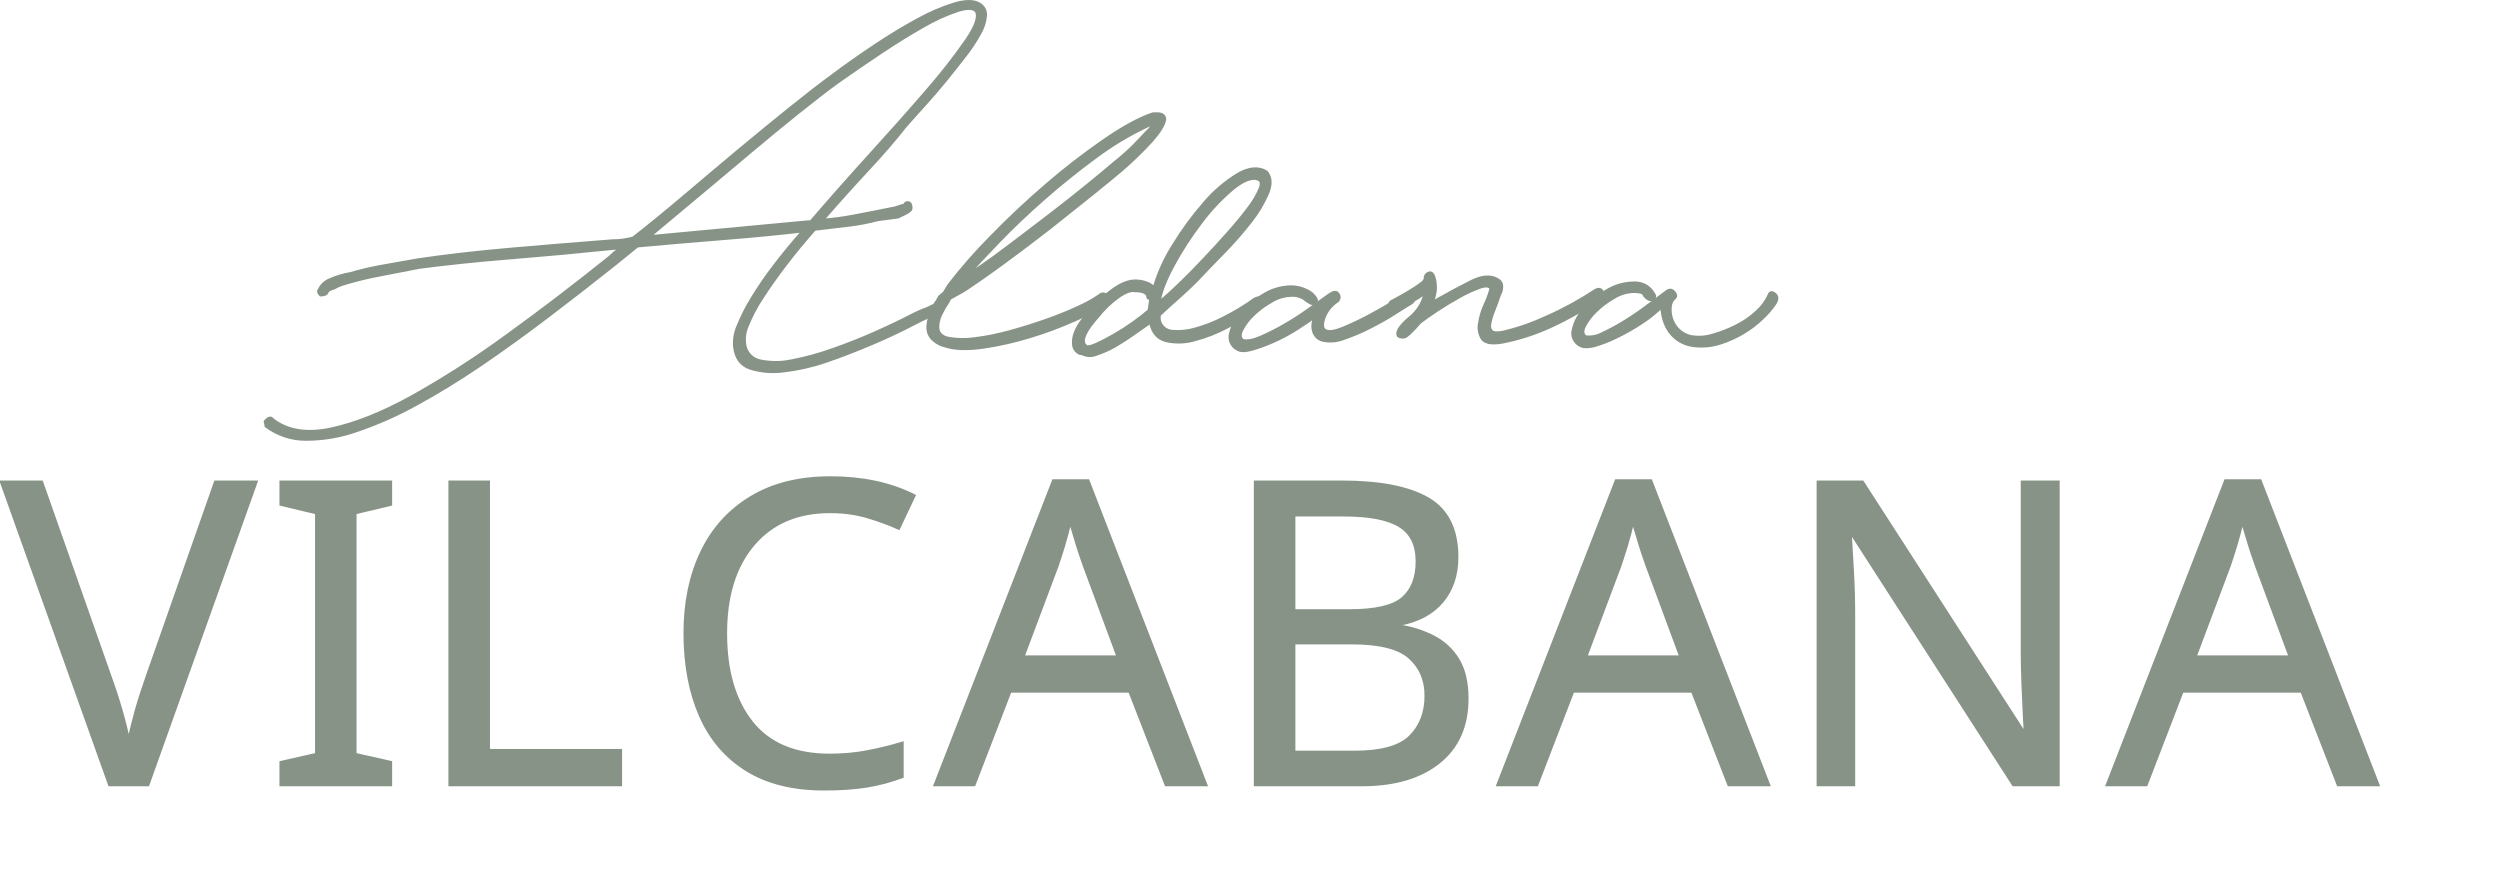
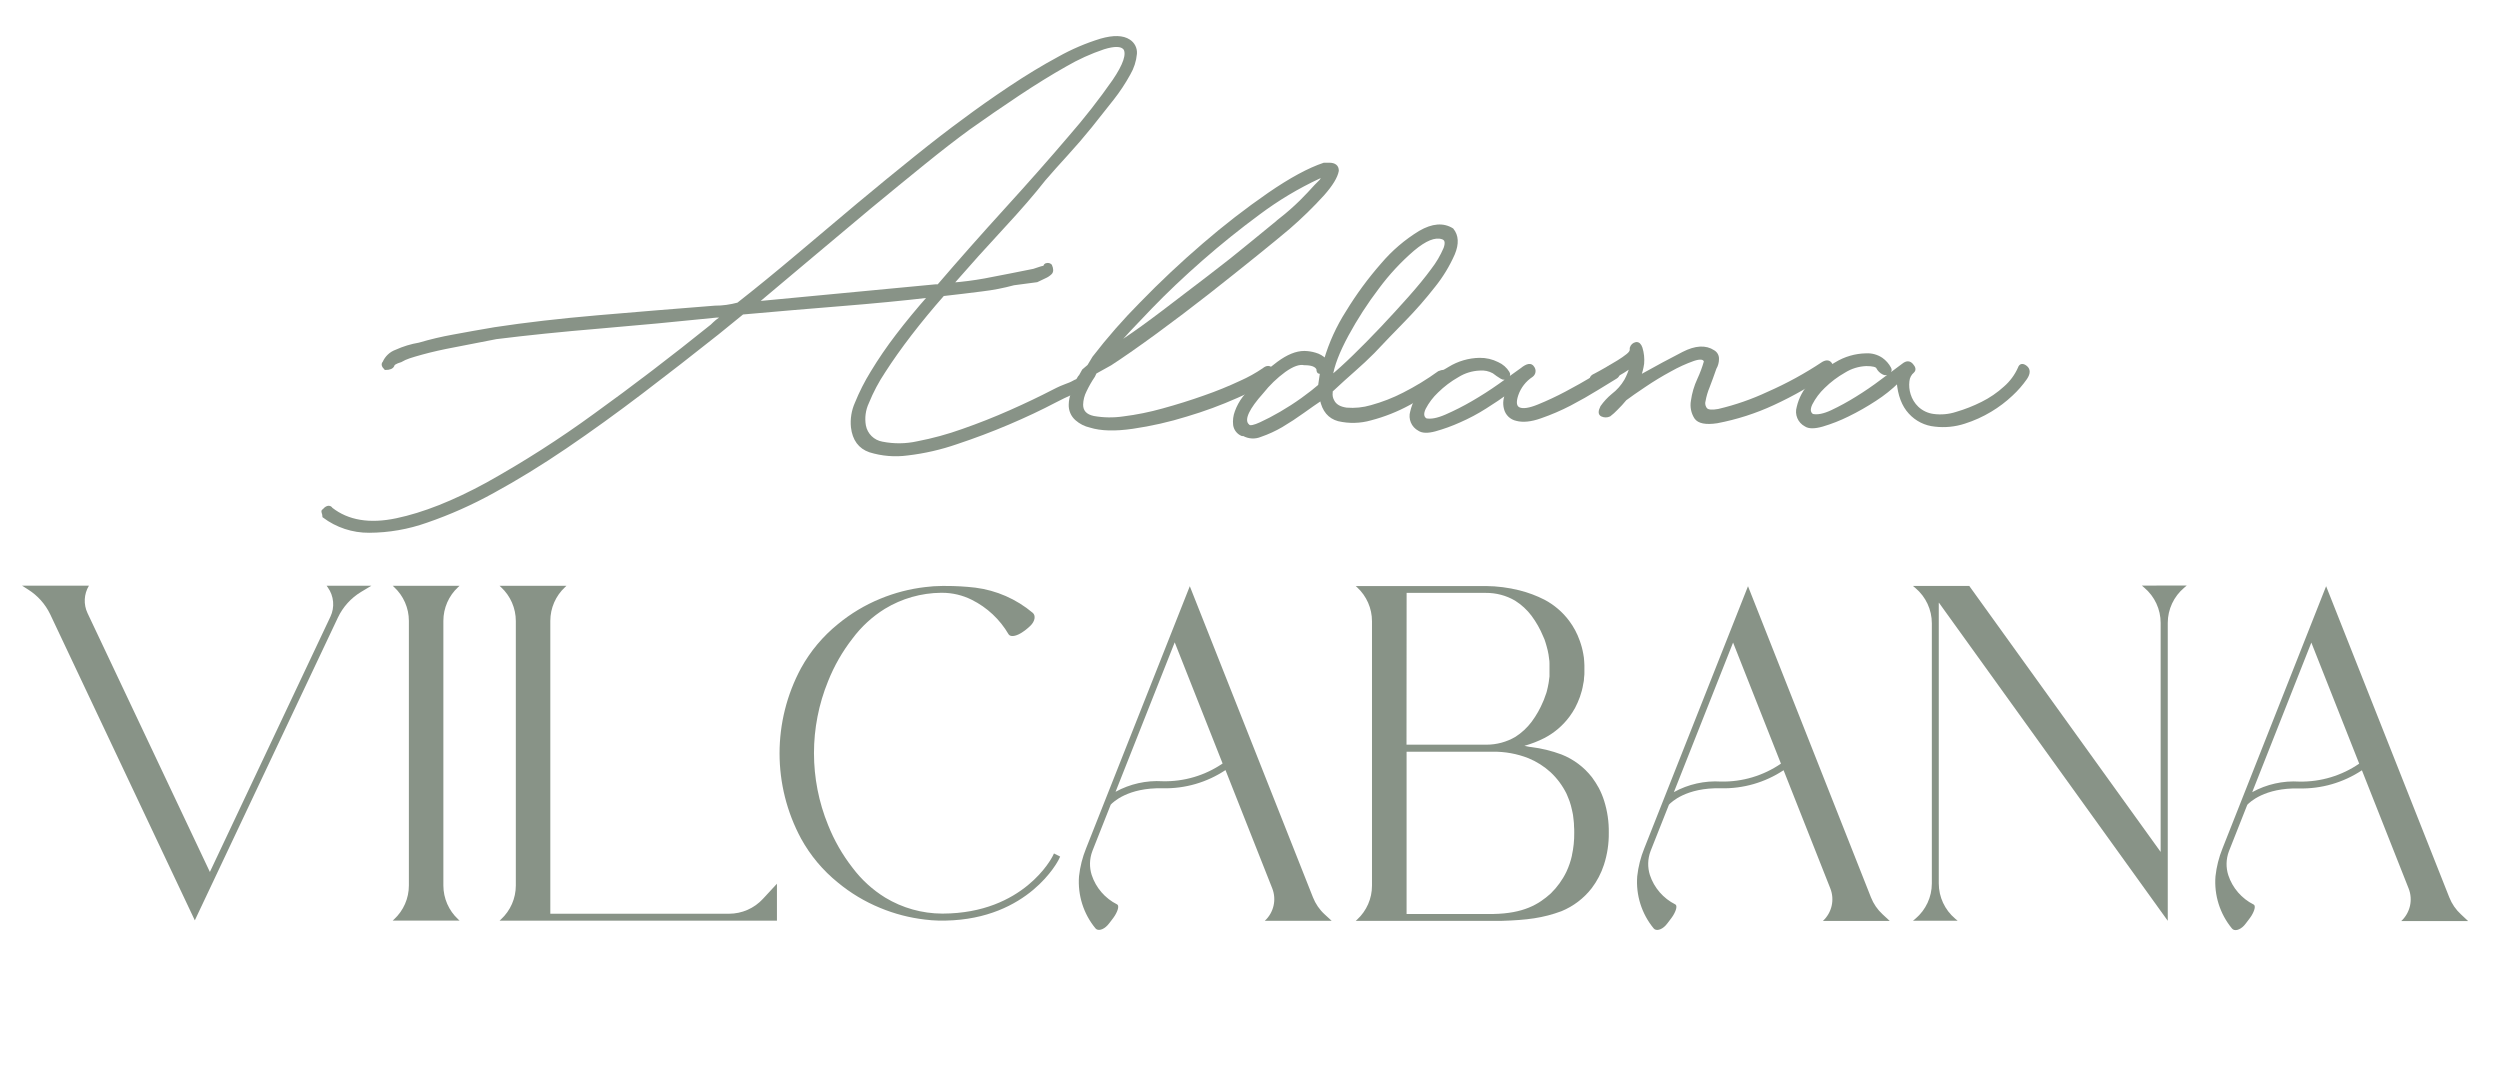
- <svg xmlns="http://www.w3.org/2000/svg" id="Capa_1" data-name="Capa 1" viewBox="219.13 407.91 734.26 257.93">
+ <svg xmlns="http://www.w3.org/2000/svg" id="Capa_1" data-name="Capa 1" viewBox="0 0 710.41 308.57">
  <defs>
-     <style>.cls-1{font-size:124.37px;font-family:EdensorFREE, Edensor;letter-spacing:0.02em;}.cls-1,.cls-4{fill:#889387;stroke:#889387;stroke-miterlimit:10;}.cls-2{letter-spacing:-0.02em;}.cls-3{letter-spacing:0.02em;}.cls-4{stroke-width:0.75px;}</style>
+     <style>.cls-1,.cls-2{fill:#889387;}.cls-2{stroke:#889387;stroke-miterlimit:10;stroke-width:0.75px;}</style>
  </defs>
-   <text class="cls-1" transform="matrix(1, 0, 0, 1, 219.63, 638.34)">VI<tspan class="cls-2" x="119.64" y="0">L</tspan>
-     <tspan class="cls-3" x="193.15" y="0">CABANA</tspan>
-   </text>
-   <path class="cls-4" d="M313.26,494.61c-.66-.67-.8-1.21-.4-1.61a5.56,5.56,0,0,1,3.21-3,24.51,24.51,0,0,1,6-1.8,86,86,0,0,1,8.92-2.11q4.92-.9,10.73-1.9,12-1.8,26.87-3.11t30.48-2.51a20.46,20.46,0,0,0,3-.2,28.54,28.54,0,0,0,3-.6q7.41-5.81,15.44-12.63t15.84-13.34q7.83-6.51,14.94-12.23T463.67,430q5.61-4.21,12.23-8.63t12.73-7.72a56.59,56.59,0,0,1,11-4.71c3.27-.93,5.72-.87,7.32.2a3.64,3.64,0,0,1,1.7,3.41,12.58,12.58,0,0,1-1.7,5.21,47.57,47.57,0,0,1-4.31,6.52q-2.71,3.51-5.72,7.22c-2,2.47-4.08,4.88-6.21,7.22s-4.08,4.51-5.82,6.52q-4.21,5.42-10.83,12.53t-13.23,14.74a81.09,81.09,0,0,0,8.52-1.11c2.47-.46,4.71-.9,6.72-1.3l6-1.2,1.81-.6a3.38,3.38,0,0,1,1-.2.65.65,0,0,1,.6-.71,1.12,1.12,0,0,1,1,.31c.4.93.4,1.6,0,2a5,5,0,0,1-1.51,1c-.6.27-1.3.61-2.1,1l-6,.8a59.24,59.24,0,0,1-8.32,1.6c-3.15.4-6.52.8-10.13,1.2q-4.62,5.22-8.52,10.33t-6.82,9.63a45.93,45.93,0,0,0-4.31,8.12,10.14,10.14,0,0,0-.8,6,5.65,5.65,0,0,0,4.61,4.51,22.59,22.59,0,0,0,9.22-.1,80.31,80.31,0,0,0,11.73-3.21q6.33-2.2,12.44-4.91t11.13-5.32c3.34-1.73,3.71-1.43,5.58-2.5a1.17,1.17,0,1,1,1.2,2c-2,1.34-2.61,1.27-6.28,3.21s-7.72,3.84-12.13,5.72S466.57,512.42,462,514a60.67,60.67,0,0,1-12.73,2.91,22.72,22.72,0,0,1-9.83-.81c-2.68-.93-4.21-3-4.61-6.21a12.24,12.24,0,0,1,1-6.22,54.42,54.42,0,0,1,4.11-8.12,108.12,108.12,0,0,1,6.52-9.53q3.81-5,8.42-10.22-10.23,1.2-22.76,2.2t-25.77,2.21l-6.42,5.21q-9.83,7.83-19.85,15.44t-19.75,14.24q-9.74,6.62-19,11.63A107.32,107.32,0,0,1,324,534.41,45.17,45.17,0,0,1,309.05,537a19.51,19.51,0,0,1-11.83-3.91,3.08,3.08,0,0,0-.2-1c-.13-.4-.06-.61.2-.61a2,2,0,0,1,1-.8.82.82,0,0,1,1,.4q6.42,5,16.94,2.81t23.57-9.32a272.79,272.79,0,0,0,28.07-18q15-10.83,30.48-23.26c.4-.4.83-.81,1.3-1.21a9.61,9.61,0,0,1,1.91-1.2h-2q-15.63,1.61-30.48,2.81t-26.87,2.8q-6,1.21-10.83,2.11c-3.21.6-6,1.24-8.42,1.91-1.47.4-2.61.73-3.41,1a11.07,11.07,0,0,0-2.2,1q-2,.6-2,1.2C315,494.34,314.34,494.61,313.26,494.61Zm192.52-83.42c-.81-.94-2.61-1-5.42-.11a53.73,53.73,0,0,0-9.92,4.52q-5.71,3.21-12.34,7.62T465.27,432q-5.22,3.81-11.83,9.12T439.5,452.59q-7.32,6.12-14.94,12.54t-14.64,12.23L456.45,473h.8q8.42-9.82,17.64-19.95t16.55-18.65A169.69,169.69,0,0,0,503,419.61Q507.18,413.4,505.78,411.19Z" />
-   <path class="cls-4" d="M496.85,509.62a8.07,8.07,0,0,1-3.61-1.86,4.81,4.81,0,0,1-1.65-3.84,8.47,8.47,0,0,1,.55-2.85c.36-1,.77-2.11,1.21-3.28l.62-1.05.25-.26c.7-1.24.32-.54.81-1.46l1.38-1.17,1.32-2.19a149.88,149.88,0,0,1,12.37-14.13q7.77-8,16.32-15.33a197.75,197.75,0,0,1,17-13.15q8.43-5.81,14.34-7.77h1.32c1.46,0,2.19.58,2.19,1.75q-.45,2.42-3.73,6.13a102.1,102.1,0,0,1-9,8.76q-2.85,2.41-8.54,7t-12.37,9.86Q520.94,480,514,485.08t-11.93,8.33l-3.95,2.19-.43.88a30,30,0,0,0-2.2,3.83,8.52,8.52,0,0,0-.87,3.61q0,2.63,3.07,3.29a24.57,24.57,0,0,0,7.77.11,69.35,69.35,0,0,0,10.3-2.08q5.58-1.53,10.84-3.4t9.42-3.83a37.57,37.57,0,0,0,5.91-3.29q1.32-1.1,2.19,0c.58.73.44,1.46-.44,2.19a39.82,39.82,0,0,1-8.65,4.93,109.56,109.56,0,0,1-13.14,4.93,92.34,92.34,0,0,1-14,3.18Q501,510.93,496.85,509.62Zm49.5-53.89a65.74,65.74,0,0,0,5.37-4.71c1.39-1.38,2.66-2.73,3.83-4l1.32-1.31.87-1.32-1.31.44a88.35,88.35,0,0,0-15.55,9.31q-7.89,5.81-15.12,12.16t-13.14,12.48q-5.91,6.13-9.64,10.3l3.07-2.19q3.94-2.64,9.86-7.12t11.93-9.09q6-4.61,11.07-8.76T546.35,455.73Z" />
-   <path class="cls-4" d="M536.38,511.81a3.25,3.25,0,0,1-2-2.52,7.58,7.58,0,0,1,.44-3.51,13.94,13.94,0,0,1,2-3.61,28.86,28.86,0,0,1,2.63-3.07,33.55,33.55,0,0,1,6.35-6c2.48-1.82,4.75-2.74,6.79-2.74a10.48,10.48,0,0,1,2.85.44,6,6,0,0,1,2.63,1.53,48.75,48.75,0,0,1,5.69-12.48,89.85,89.85,0,0,1,9.09-12.38,40.81,40.81,0,0,1,9.86-8.43q4.93-2.85,8.43-.66,2,2.42.33,6.35a36.76,36.76,0,0,1-5,8.33,105.72,105.72,0,0,1-7.88,9q-4.5,4.59-8,8.32-2.41,2.42-5,4.71c-1.76,1.54-3.73,3.32-5.92,5.37v.44a3.47,3.47,0,0,0,.44,2.19,4.14,4.14,0,0,0,3.51,2.08,17.68,17.68,0,0,0,6.46-.66,43.2,43.2,0,0,0,8.43-3.29,68.45,68.45,0,0,0,9.2-5.58q1.53-.66,2.19,0c.58,1,.44,1.75-.44,2.19a72.47,72.47,0,0,1-9.53,6,43.76,43.76,0,0,1-10,3.95,16.69,16.69,0,0,1-8.44.21c-2.41-.65-3.9-2.44-4.49-5.36-1.31.87-2.88,2-4.71,3.28a66.27,66.27,0,0,1-5.58,3.62A30,30,0,0,1,541.2,512a5,5,0,0,1-4.38-.22ZM557,496v-.44h-.43c-.3,0-.44-.29-.44-.88-.44-.87-1.61-1.31-3.51-1.31-1.31-.29-3,.33-5.14,1.86a29.44,29.44,0,0,0-5.81,5.59q-5.48,6.13-3.94,8.32l.44.44c.43.29,1.46.07,3.06-.66s3.36-1.64,5.26-2.74a66.29,66.29,0,0,0,5.59-3.61c1.82-1.32,3.32-2.48,4.49-3.51Zm31.55-35.49q-2.85-.87-7.56,3.07a60.06,60.06,0,0,0-9.2,9.86,96.63,96.63,0,0,0-8,12.37q-3.5,6.47-4.16,10.84,2.42-2,5.92-5.36t7.22-7.34q3.74-3.94,7.23-7.89t5.92-7.22a25.36,25.36,0,0,0,3.28-5.59C589.76,461.76,589.54,460.85,588.52,460.55Z" />
-   <path class="cls-4" d="M582.49,510.49a4,4,0,0,1-2-4.71,13.32,13.32,0,0,1,3.29-6.13,26.79,26.79,0,0,1,6.57-5.26,15.55,15.55,0,0,1,7.88-2.3,10,10,0,0,1,4.71,1.1,6,6,0,0,1,2.74,2.41q.43.66-.33,1.2a1.14,1.14,0,0,1-1.42.11,19,19,0,0,1-2.08-1.42,6.18,6.18,0,0,0-3.62-.77,11.58,11.58,0,0,0-5.69,1.76,24.88,24.88,0,0,0-5.37,4,16.08,16.08,0,0,0-3.28,4.38c-.66,1.39-.55,2.37.32,3q2,.44,5.26-1a70.22,70.22,0,0,0,6.9-3.5c2.41-1.39,4.74-2.89,7-4.5s4.2-3,5.8-4.16,2.45-1.31,3-.44a1.54,1.54,0,0,1-.33,2.2A9.62,9.62,0,0,0,608,501.4c-.66,2-.48,3.18.55,3.62s2.7.18,5-.77,4.74-2.08,7.22-3.39,4.82-2.63,7-3.95,3.58-2.19,4.16-2.63a1.44,1.44,0,0,1,2.09.66c.51.88.4,1.54-.33,2-1,.59-2.63,1.57-4.82,3s-4.57,2.74-7.12,4.05a57.48,57.48,0,0,1-7.67,3.29,11,11,0,0,1-6.24.66,3.82,3.82,0,0,1-3-2.85,5.54,5.54,0,0,1,.55-4.16c-1.61,1.17-3.5,2.44-5.69,3.83A50.3,50.3,0,0,1,593,508.3a44.8,44.8,0,0,1-6.36,2.3C584.75,511.12,583.37,511.08,582.49,510.49Z" />
-   <path class="cls-4" d="M630,504.54a16.28,16.28,0,0,1,2.85-3.07,13.11,13.11,0,0,0,3.39-3.83,16.3,16.3,0,0,0,1.43-3.61,38.9,38.9,0,0,1-4.18,2.62c-1.35.74-2.67,1.46-4,2.19a1.39,1.39,0,0,1-2.05-.65c-.51-.88-.25-1.54.77-2,.85-.43,1.85-1,3-1.64s2.17-1.27,3.09-1.86,1.71-1.13,2.37-1.64,1-1,1-1.43v-.43A1.69,1.69,0,0,1,639,488c.58-.07,1,.33,1.32,1.21a10.56,10.56,0,0,1,.43,4.05,15,15,0,0,1-.87,3.39q6.57-3.72,11.39-6.13t7.89-.44a2.17,2.17,0,0,1,1.09,2,4.57,4.57,0,0,1-.66,2.41c-.58,1.75-1.17,3.36-1.75,4.82a16.19,16.19,0,0,0-1.09,3.73,2.29,2.29,0,0,0,.54,2.19c.51.43,1.57.51,3.18.21a66.55,66.55,0,0,0,12.92-4.48,95.51,95.51,0,0,0,14.24-7.78c1-.58,1.75-.44,2.19.44s.29,1.46-.44,1.75a93.39,93.39,0,0,1-14.67,8.43,61.74,61.74,0,0,1-14.68,4.71q-4.38.66-5.59-1.09a6.16,6.16,0,0,1-.87-4.38,20.09,20.09,0,0,1,1.64-5.59,30.1,30.1,0,0,0,1.75-4.71c-.29-.88-1.31-1-3.06-.44a38.62,38.62,0,0,0-6,2.74c-2.26,1.24-4.49,2.6-6.68,4.05s-3.87,2.63-5,3.51c-.74.87-1.5,1.72-2.31,2.52a13.74,13.74,0,0,1-1.86,1.64,2.33,2.33,0,0,1-2,0Q629.17,506.29,630,504.54Z" />
-   <path class="cls-4" d="M683.16,509.36a4,4,0,0,1-2-4.71,13.34,13.34,0,0,1,3.28-6.13,26.7,26.7,0,0,1,6.57-5.26,15.48,15.48,0,0,1,7.89-2.3,6.53,6.53,0,0,1,4.05,1.09,7.24,7.24,0,0,1,2.08,2.41c.29.44.18.84-.33,1.21a1.17,1.17,0,0,1-1.42.11,3.28,3.28,0,0,1-1.42-1.43c-.22-.51-1.21-.76-3-.76a11.56,11.56,0,0,0-5.69,1.75,25.21,25.21,0,0,0-5.37,4.05,16.67,16.67,0,0,0-3.29,4.38c-.65,1.39-.54,2.38.33,3a8.22,8.22,0,0,0,5-1,61.81,61.81,0,0,0,6.46-3.5c2.26-1.39,4.45-2.88,6.57-4.49s4-3,5.59-4.16c.87-.73,1.64-.73,2.3,0s.76,1.31.33,1.75a3.67,3.67,0,0,0-1.32,2.52,8.42,8.42,0,0,0,.33,3.5,7.93,7.93,0,0,0,2.08,3.4,7.42,7.42,0,0,0,4.16,2,13.68,13.68,0,0,0,6-.55,39.57,39.57,0,0,0,6.68-2.63,25.37,25.37,0,0,0,5.91-4.05,14.67,14.67,0,0,0,3.73-5c.29-.87.87-1,1.75-.33s.87,1.65,0,3a25.92,25.92,0,0,1-3.73,4.27,30.77,30.77,0,0,1-5.47,4.16,31.62,31.62,0,0,1-6.79,3.07,18.08,18.08,0,0,1-7.67.77,10.16,10.16,0,0,1-6.57-3.29c-1.75-1.89-2.78-4.6-3.07-8.1a37.34,37.34,0,0,1-5.91,4.71,64.41,64.41,0,0,1-7.12,4.05,41.49,41.49,0,0,1-6.68,2.63C685.49,509.94,684,509.94,683.16,509.36Z" />
+   <path class="cls-1" d="M105.54,166.44l-2.93,1.76A17,17,0,0,0,96,175.53l-40.64,86-41.11-87A17,17,0,0,0,8,167.53l-1.73-1.1h19a8.27,8.27,0,0,0-.4,7.8l34.77,73.55,34.25-72.53a8.24,8.24,0,0,0-.73-8.31l-.35-.5Z" />
+   <path class="cls-1" d="M130.2,261.24l.39.36h-19l.39-.36a13.1,13.1,0,0,0,4.21-9.62l0-75.18a13.1,13.1,0,0,0-4.21-9.62l-.39-.36h19l-.39.36a13.08,13.08,0,0,0-4.21,9.62l0,75.19A13.12,13.12,0,0,0,130.2,261.24Z" />
+   <path class="cls-1" d="M220.78,261.62l-78.82,0,.41-.38a13.08,13.08,0,0,0,4.21-9.62l0-75.15a13.12,13.12,0,0,0-4.21-9.62l-.41-.38h19l-.37.35a13.1,13.1,0,0,0-4.21,9.62l0,83.21h50.78a13.08,13.08,0,0,0,9.62-4.21l4-4.32Z" />
+   <path class="cls-1" d="M301.26,243.41l-.43.89c-.08.17-8.43,16.85-32.14,17.3v0h-2v0a37.72,37.72,0,0,1-3.84-.29A47.44,47.44,0,0,1,250.12,258a46.54,46.54,0,0,1-12-7.19,42.16,42.16,0,0,1-10.49-12.52,51.07,51.07,0,0,1,0-48.44,42.4,42.4,0,0,1,10.49-12.51,46.88,46.88,0,0,1,12-7.19,47.79,47.79,0,0,1,12.77-3.32,38.41,38.41,0,0,1,4.79-.32h1a70.67,70.67,0,0,1,8.48.48,31.5,31.5,0,0,1,16.29,7.14c.95.79.65,2.44-.66,3.7a15.35,15.35,0,0,1-2.71,2.1c-1.57.94-3,1.08-3.48.31a25,25,0,0,0-10.44-9.79,18.81,18.81,0,0,0-8.46-2h0l-.32,0A31.27,31.27,0,0,0,251.45,173a33.4,33.4,0,0,0-9.2,8.45,49.45,49.45,0,0,0-6.93,12.1,54.12,54.12,0,0,0,0,40.92,49.57,49.57,0,0,0,6.95,12.13,33.75,33.75,0,0,0,9.3,8.48,31.45,31.45,0,0,0,16.14,4.53h.24c23-.1,31-16,31.12-16.21l.43-.88Z" />
+   <path class="cls-1" d="M378.41,261.66h-19a8.38,8.38,0,0,0,2.11-9.24l-13.28-33.59A30.92,30.92,0,0,1,330.38,224c-9.89-.24-14.14,4-14.75,4.65l-5.2,13.14v0c0,.05,0,.1-.05.14a10.36,10.36,0,0,0-.16,6.71,14.38,14.38,0,0,0,7.22,8.36c.6.31.32,1.64-.65,3.21-.13.21-.28.4-.41.6h0l0,0-.52.69-.15.2-.51.66h0c-.16.19-.31.39-.47.56-1.22,1.33-2.78,1.73-3.46.86A20.78,20.78,0,0,1,306.62,249a29.64,29.64,0,0,1,2-7.91h0l29.48-74.51,35,88.42a13,13,0,0,0,3.31,4.82Zm-31-44.73-13.6-34.4L317,225h0a24.72,24.72,0,0,1,13.39-3A29,29,0,0,0,347.46,216.93Z" />
+   <path class="cls-1" d="M457.16,236.66a28.27,28.27,0,0,1-1.38,9.08,22.49,22.49,0,0,1-3.45,6.62,21,21,0,0,1-8.62,6.57c-5.22,1.93-9.73,2.53-17.13,2.75H385.25l.41-.38a13.08,13.08,0,0,0,4.21-9.61l0-75.16a13.1,13.1,0,0,0-4.21-9.62l-.41-.38h37a40.76,40.76,0,0,1,9.47,1.21,33.81,33.81,0,0,1,7.19,2.69,21,21,0,0,1,7,6,21,21,0,0,1,3,5.65,21.73,21.73,0,0,1,1,3.73,13.39,13.39,0,0,1,.26,2.1l.06,1.1c0,.38,0,.76,0,1.05s0,.66,0,1.05,0,.74-.06,1.1-.05.72-.08,1.07-.12.7-.18,1a19.2,19.2,0,0,1-.4,1.95l-.55,1.79a25.44,25.44,0,0,1-1.37,3.12,21.7,21.7,0,0,1-1.62,2.53,20.87,20.87,0,0,1-7,6,31.63,31.63,0,0,1-5.79,2.27c.49.09,1,.18,1.44.29l.52.06a38.21,38.21,0,0,1,8.57,2.1,20.47,20.47,0,0,1,8.68,6.5,26.29,26.29,0,0,1,1.92,3,21.86,21.86,0,0,1,1.53,3.67A28.77,28.77,0,0,1,457.16,236.66Zm-10.48,6.41a28.31,28.31,0,0,0,.66-6.43c0-.75,0-1.25-.06-1.86a11.62,11.62,0,0,0-.11-1.67c-.06-.53-.11-1.05-.18-1.54s-.2-.93-.29-1.39a19.35,19.35,0,0,0-.68-2.48c-.26-.75-.59-1.43-.85-2.11a21.21,21.21,0,0,0-4.54-6.14,21.43,21.43,0,0,0-6.32-4,26.64,26.64,0,0,0-10.14-1.84H399.7v46.11h24.68c8.53-.16,12.79-2.68,16.27-5.81a21.92,21.92,0,0,0,4.46-6.17,22.2,22.2,0,0,0,1.58-4.63Zm-47-31.46h22.76a16.26,16.26,0,0,0,8.18-2.22,17.64,17.64,0,0,0,4.62-4.29,27.16,27.16,0,0,0,3.29-5.82c.29-.56.43-1.23.7-1.86s.42-1.37.59-2.12c.07-.38.14-.76.23-1.16s.1-.82.17-1.25l.09-.65c0-.22,0-.45,0-.68l0-.69c0-.23,0-.48,0-.82s0-.57,0-.8l0-.7a6.64,6.64,0,0,0-.11-1.33,17.67,17.67,0,0,0-.4-2.4c-.17-.76-.39-1.45-.58-2.12s-.42-1.31-.71-1.87a27.15,27.15,0,0,0-3.3-5.84,17.57,17.57,0,0,0-4.67-4.3,16.16,16.16,0,0,0-8.28-2.21H399.71Z" />
+   <path class="cls-1" d="M537,261.7H518a8.38,8.38,0,0,0,2.11-9.24l-13.28-33.59A30.92,30.92,0,0,1,489,224c-9.88-.24-14.14,4-14.74,4.65l-5.21,13.14v0s0,.1-.05.14a10.38,10.38,0,0,0-.16,6.72,14.39,14.39,0,0,0,7.22,8.35c.6.31.32,1.64-.65,3.21-.13.21-.28.4-.41.6h0l0,0-.52.69-.15.2-.51.67,0,0h0c-.16.19-.31.39-.47.57-1.22,1.33-2.78,1.72-3.46.85A20.78,20.78,0,0,1,465.24,249a29.64,29.64,0,0,1,2-7.91h0l29.48-74.51L531.66,255a13,13,0,0,0,3.31,4.82ZM506.08,217l-13.6-34.41-16.82,42.5h0a24.62,24.62,0,0,1,13.39-3A29.1,29.1,0,0,0,506.08,217Z" />
+   <path class="cls-1" d="M621.39,166.39l-.7.6A13.06,13.06,0,0,0,616,177l0,84.66L551,171.3l-.07,0v79.74a13.09,13.09,0,0,0,4.65,10l.71.6H543.6l.71-.59a13.09,13.09,0,0,0,4.65-10l0-73.94a13.09,13.09,0,0,0-4.65-10l-.71-.6h16l54.38,75.58V177a13.08,13.08,0,0,0-4.65-10l-.7-.6Z" />
+   <path class="cls-1" d="M701.35,261.73h-19a8.41,8.41,0,0,0,2.1-9.25l-13.28-33.59a31,31,0,0,1-17.82,5.16c-9.89-.25-14.15,4-14.75,4.64l-5.2,13.15,0,0s0,.09-.05.14a10.29,10.29,0,0,0-.15,6.71,14.34,14.34,0,0,0,7.21,8.35c.6.31.32,1.64-.64,3.21-.14.21-.29.4-.42.61h0l0,0-.52.7-.15.19-.51.67h0l0,0c-.16.19-.31.39-.47.57-1.22,1.33-2.78,1.72-3.46.85A20.76,20.76,0,0,1,629.56,249a29.71,29.71,0,0,1,2-7.92h0L661,166.58,696,255a13,13,0,0,0,3.31,4.82ZM670.4,217l-13.6-34.4L640,225.1h0a24.63,24.63,0,0,1,13.39-3A29.1,29.1,0,0,0,670.4,217Z" />
+   <path class="cls-2" d="M109.52,104.76c-.73-.73-.88-1.31-.44-1.75a6,6,0,0,1,3.5-3.28,26.51,26.51,0,0,1,6.56-2,91.16,91.16,0,0,1,9.74-2.3q5.35-1,11.7-2.08,13.14-2,29.32-3.39t33.26-2.73a22.66,22.66,0,0,0,3.28-.22,29.3,29.3,0,0,0,3.28-.66Q217.81,80,226.57,72.6t17.28-14.55q8.53-7.11,16.3-13.35t13.46-10.39q6.12-4.59,13.34-9.41t13.89-8.42a60.8,60.8,0,0,1,12-5.14q5.36-1.53,8,.22a4,4,0,0,1,1.86,3.72A13.8,13.8,0,0,1,320.86,21a52.12,52.12,0,0,1-4.7,7.11q-3,3.83-6.24,7.87c-2.18,2.7-4.45,5.33-6.78,7.88s-4.45,4.92-6.34,7.11Q292.2,56.85,285,64.61T270.54,80.69a91.15,91.15,0,0,0,9.3-1.2q4.05-.76,7.33-1.42l6.56-1.31,2-.66a3.79,3.79,0,0,1,1.1-.22.69.69,0,0,1,.65-.76,1.18,1.18,0,0,1,1.1.32c.43,1,.43,1.75,0,2.19a5.35,5.35,0,0,1-1.65,1.1c-.65.29-1.42.65-2.29,1.09l-6.57.87A62.14,62.14,0,0,1,279,82.44q-5.13.66-11,1.32-5,5.68-9.3,11.27c-2.85,3.71-5.33,7.22-7.44,10.5a49.4,49.4,0,0,0-4.7,8.86,11,11,0,0,0-.88,6.56,6.15,6.15,0,0,0,5,4.92,24.45,24.45,0,0,0,10.07-.11,86,86,0,0,0,12.8-3.5q6.88-2.4,13.56-5.36t12.14-5.79c3.65-1.9,4.05-1.57,6.1-2.74a1.28,1.28,0,1,1,1.31,2.19c-2.19,1.46-2.85,1.39-6.86,3.5s-8.42,4.19-13.24,6.24-9.73,3.9-14.76,5.57a65.91,65.91,0,0,1-13.9,3.18,25,25,0,0,1-10.72-.88c-2.92-1-4.59-3.28-5-6.78a13.44,13.44,0,0,1,1.09-6.78,59.17,59.17,0,0,1,4.49-8.86,115.56,115.56,0,0,1,7.11-10.4q4.16-5.46,9.19-11.15-11.16,1.3-24.83,2.4T211,89l-7,5.69q-10.72,8.52-21.66,16.84t-21.55,15.54q-10.62,7.21-20.67,12.69a119.08,119.08,0,0,1-18.93,8.42,49.34,49.34,0,0,1-16.3,2.84A21.26,21.26,0,0,1,92,146.77a3.54,3.54,0,0,0-.22-1.1c-.14-.43-.07-.65.22-.65a2.16,2.16,0,0,1,1.1-.88.89.89,0,0,1,1.09.44q7,5.47,18.49,3.06t25.71-10.17A297,297,0,0,0,169,117.89q16.4-11.82,33.25-25.38c.44-.44.91-.88,1.42-1.31a10.43,10.43,0,0,1,2.08-1.32h-2.19Q186.54,91.64,170.34,93T141,96q-6.56,1.3-11.81,2.3c-3.5.65-6.57,1.35-9.19,2.07-1.61.44-2.85.81-3.72,1.1a12.34,12.34,0,0,0-2.41,1.09c-1.46.44-2.18.88-2.18,1.32Q111.26,104.76,109.52,104.76Zm210-91c-.88-1-2.84-1.06-5.91-.11a58.42,58.42,0,0,0-10.83,4.92q-6.22,3.5-13.45,8.31t-14,9.63q-5.7,4.16-12.91,10T247.24,58.93q-8,6.68-16.3,13.67T215,86l50.76-4.82h.87q9.19-10.71,19.26-21.77T303.91,39a186.81,186.81,0,0,0,12.58-16.08Q321.08,16.16,319.55,13.75Z" />
+   <path class="cls-2" d="M309.81,121.14a8.87,8.87,0,0,1-3.94-2,5.25,5.25,0,0,1-1.8-4.19,9.21,9.21,0,0,1,.6-3.1c.4-1.11.84-2.31,1.32-3.59l.68-1.14.27-.29c.76-1.34.35-.59.89-1.59l1.5-1.28,1.44-2.39a163.53,163.53,0,0,1,13.5-15.41q8.48-8.73,17.8-16.73a218.63,218.63,0,0,1,18.52-14.34q9.2-6.33,15.66-8.48h1.43c1.59,0,2.39.64,2.39,1.91q-.48,2.63-4.06,6.69a114.11,114.11,0,0,1-9.8,9.56q-3.1,2.63-9.32,7.65t-13.5,10.75q-7.31,5.73-14.82,11.23t-13,9.08l-4.3,2.39-.47,1a31.32,31.32,0,0,0-2.39,4.18,9.22,9.22,0,0,0-1,3.94c0,1.92,1.11,3.11,3.35,3.59a26.6,26.6,0,0,0,8.48.12,76.8,76.8,0,0,0,11.23-2.27q6.09-1.67,11.83-3.71a107.59,107.59,0,0,0,10.28-4.18,41.43,41.43,0,0,0,6.45-3.58c.95-.8,1.75-.8,2.39,0s.48,1.59-.48,2.39a44,44,0,0,1-9.44,5.37A117.63,117.63,0,0,1,337.17,118a99.72,99.72,0,0,1-15.29,3.47Q314.35,122.57,309.81,121.14Zm54-58.79a69.73,69.73,0,0,0,5.85-5.14c1.52-1.51,2.91-3,4.19-4.42l1.43-1.43,1-1.44-1.44.48a96.66,96.66,0,0,0-17,10.16q-8.59,6.33-16.49,13.26T327,87.44q-6.47,6.69-10.52,11.23l3.35-2.39q4.29-2.86,10.75-7.76l13-9.92q6.56-5,12.06-9.56C359.36,66,362.06,63.78,363.82,62.35Z" />
+   <path class="cls-2" d="M352.94,123.53a3.57,3.57,0,0,1-2.15-2.75,8.13,8.13,0,0,1,.48-3.82,15,15,0,0,1,2.15-3.95,31,31,0,0,1,2.87-3.34,36.29,36.29,0,0,1,6.93-6.57c2.71-2,5.17-3,7.41-3a11.27,11.27,0,0,1,3.1.48,6.49,6.49,0,0,1,2.87,1.67,53.08,53.08,0,0,1,6.21-13.62,97.17,97.17,0,0,1,9.92-13.5,44.31,44.31,0,0,1,10.76-9.21q5.37-3.11,9.2-.71,2.15,2.63.36,6.93a40.81,40.81,0,0,1-5.5,9.08A116,116,0,0,1,399,91q-4.9,5-8.73,9.08-2.62,2.63-5.49,5.14t-6.45,5.85v.48a3.78,3.78,0,0,0,.47,2.39c.64,1.28,1.91,2,3.83,2.27a19.3,19.3,0,0,0,7.05-.72,47.79,47.79,0,0,0,9.2-3.58,74.75,74.75,0,0,0,10-6.1c1.12-.47,1.92-.47,2.39,0,.64,1.12.48,1.91-.47,2.39a79.92,79.92,0,0,1-10.4,6.57,47.94,47.94,0,0,1-10.87,4.31,18.33,18.33,0,0,1-9.2.24c-2.63-.72-4.27-2.67-4.9-5.86q-2.16,1.44-5.14,3.58c-2,1.44-4,2.75-6.1,4a33.31,33.31,0,0,1-6,2.75,5.47,5.47,0,0,1-4.78-.24Zm22.47-17.21v-.48h-.48c-.32,0-.48-.31-.48-1-.48-1-1.75-1.44-3.82-1.44-1.44-.31-3.31.36-5.62,2a32.79,32.79,0,0,0-6.33,6.1q-6,6.69-4.3,9.08l.47.48c.48.32,1.6.08,3.35-.72s3.66-1.79,5.74-3,4.1-2.51,6.09-3.94,3.62-2.71,4.9-3.82Zm34.41-38.71q-3.1-1-8.25,3.34a66.1,66.1,0,0,0-10,10.76,105,105,0,0,0-8.73,13.5c-2.54,4.7-4.06,8.64-4.53,11.83,1.75-1.44,3.9-3.38,6.45-5.86s5.17-5.13,7.88-8,5.34-5.74,7.89-8.61,4.7-5.49,6.45-7.88a27.68,27.68,0,0,0,3.59-6.1C411.17,68.92,410.93,67.93,409.82,67.61Z" />
+   <path class="cls-2" d="M403.25,122.09A4.35,4.35,0,0,1,401.1,117a14.48,14.48,0,0,1,3.58-6.69,28.77,28.77,0,0,1,7.17-5.74,17,17,0,0,1,8.6-2.51,10.94,10.94,0,0,1,5.14,1.19,6.71,6.71,0,0,1,3,2.63q.48.72-.36,1.32a1.26,1.26,0,0,1-1.55.12,21.65,21.65,0,0,1-2.27-1.56,6.83,6.83,0,0,0-3.95-.83,12.7,12.7,0,0,0-6.21,1.91,28.06,28.06,0,0,0-5.86,4.42A17.88,17.88,0,0,0,404.8,116c-.72,1.52-.6,2.59.36,3.23q2.14.48,5.73-1.08a74.33,74.33,0,0,0,7.53-3.82q3.94-2.28,7.65-4.9c2.47-1.75,4.58-3.27,6.33-4.54q2.39-1.92,3.23-.48a1.67,1.67,0,0,1-.36,2.39,10.54,10.54,0,0,0-4.18,5.38q-1.08,3.22.6,3.94t5.49-.84a86,86,0,0,0,7.89-3.7c2.7-1.43,5.26-2.87,7.65-4.3s3.9-2.39,4.53-2.87a1.56,1.56,0,0,1,2.28.72c.55,1,.43,1.67-.36,2.15q-1.68,1-5.26,3.22t-7.77,4.42a62.63,62.63,0,0,1-8.36,3.59c-2.79,1-5.06,1.19-6.81.72a4.17,4.17,0,0,1-3.23-3.11,6,6,0,0,1,.6-4.54c-1.76,1.28-3.82,2.67-6.22,4.18a53.68,53.68,0,0,1-7.4,3.94,48.48,48.48,0,0,1-6.93,2.51C405.72,122.77,404.2,122.73,403.25,122.09Z" />
+   <path class="cls-2" d="M455.13,115.6a17.27,17.27,0,0,1,3.1-3.35,14.31,14.31,0,0,0,3.7-4.18,17.52,17.52,0,0,0,1.56-3.94,42.25,42.25,0,0,1-4.56,2.86q-2.22,1.2-4.32,2.39a1.51,1.51,0,0,1-2.23-.71c-.56-1-.28-1.68.83-2.15.93-.48,2-1.08,3.26-1.8s2.36-1.39,3.37-2,1.86-1.23,2.58-1.79,1.07-1.08,1.07-1.55v-.48a1.83,1.83,0,0,1,1.43-1.32c.64-.07,1.12.36,1.44,1.32a11.57,11.57,0,0,1,.47,4.42,16.67,16.67,0,0,1-.95,3.7q7.17-4,12.43-6.69t8.6-.48A2.36,2.36,0,0,1,488.1,102a5.06,5.06,0,0,1-.71,2.63q-1,2.88-1.92,5.26a18.89,18.89,0,0,0-1.19,4.06,2.48,2.48,0,0,0,.6,2.39c.55.48,1.71.56,3.46.24a72,72,0,0,0,14.1-4.9A102.19,102.19,0,0,0,518,103.17c1.11-.64,1.91-.48,2.39.48s.31,1.59-.48,1.91a102.09,102.09,0,0,1-16,9.2,68.14,68.14,0,0,1-16,5.14c-3.18.48-5.22.08-6.09-1.2a6.67,6.67,0,0,1-.95-4.78,21.29,21.29,0,0,1,1.79-6.09,34.22,34.22,0,0,0,1.91-5.14c-.32-1-1.43-1.11-3.35-.48a41.71,41.71,0,0,0-6.57,3q-3.71,2-7.29,4.42c-2.39,1.6-4.22,2.87-5.49,3.83-.8,1-1.64,1.87-2.51,2.74a16.14,16.14,0,0,1-2,1.8,2.52,2.52,0,0,1-2.15,0C454.49,117.67,454.49,116.87,455.13,115.6Z" />
+   <path class="cls-2" d="M513.08,120.85a4.35,4.35,0,0,1-2.15-5.13,14.48,14.48,0,0,1,3.58-6.69,28.77,28.77,0,0,1,7.17-5.74,17,17,0,0,1,8.6-2.51A7.15,7.15,0,0,1,534.7,102,7.67,7.67,0,0,1,537,104.6c.32.48.2.92-.35,1.32a1.28,1.28,0,0,1-1.56.12,3.58,3.58,0,0,1-1.55-1.55c-.24-.56-1.32-.84-3.23-.84a12.7,12.7,0,0,0-6.21,1.91,28.06,28.06,0,0,0-5.86,4.42,17.88,17.88,0,0,0-3.58,4.78c-.72,1.52-.6,2.59.36,3.23q2.14.48,5.49-1.08a69.59,69.59,0,0,0,7-3.82q3.71-2.28,7.17-4.9t6.1-4.54c1-.8,1.79-.8,2.51,0s.83,1.43.36,1.91a4,4,0,0,0-1.44,2.75,9.13,9.13,0,0,0,.36,3.82,8.66,8.66,0,0,0,2.27,3.71A8.14,8.14,0,0,0,549.4,118a14.84,14.84,0,0,0,6.57-.6,43.07,43.07,0,0,0,7.29-2.87,28.2,28.2,0,0,0,6.46-4.42,15.81,15.81,0,0,0,4.06-5.5c.31-.95,1-1.07,1.91-.35s.95,1.79,0,3.22a28.52,28.52,0,0,1-4.06,4.66,34.44,34.44,0,0,1-6,4.54,34.81,34.81,0,0,1-7.41,3.35,19.51,19.51,0,0,1-8.36.83,11.06,11.06,0,0,1-7.17-3.58q-2.87-3.1-3.35-8.84a41,41,0,0,1-6.45,5.14,71.23,71.23,0,0,1-7.76,4.42,45.39,45.39,0,0,1-7.29,2.86Q514.5,121.81,513.08,120.85Z" />
</svg>
